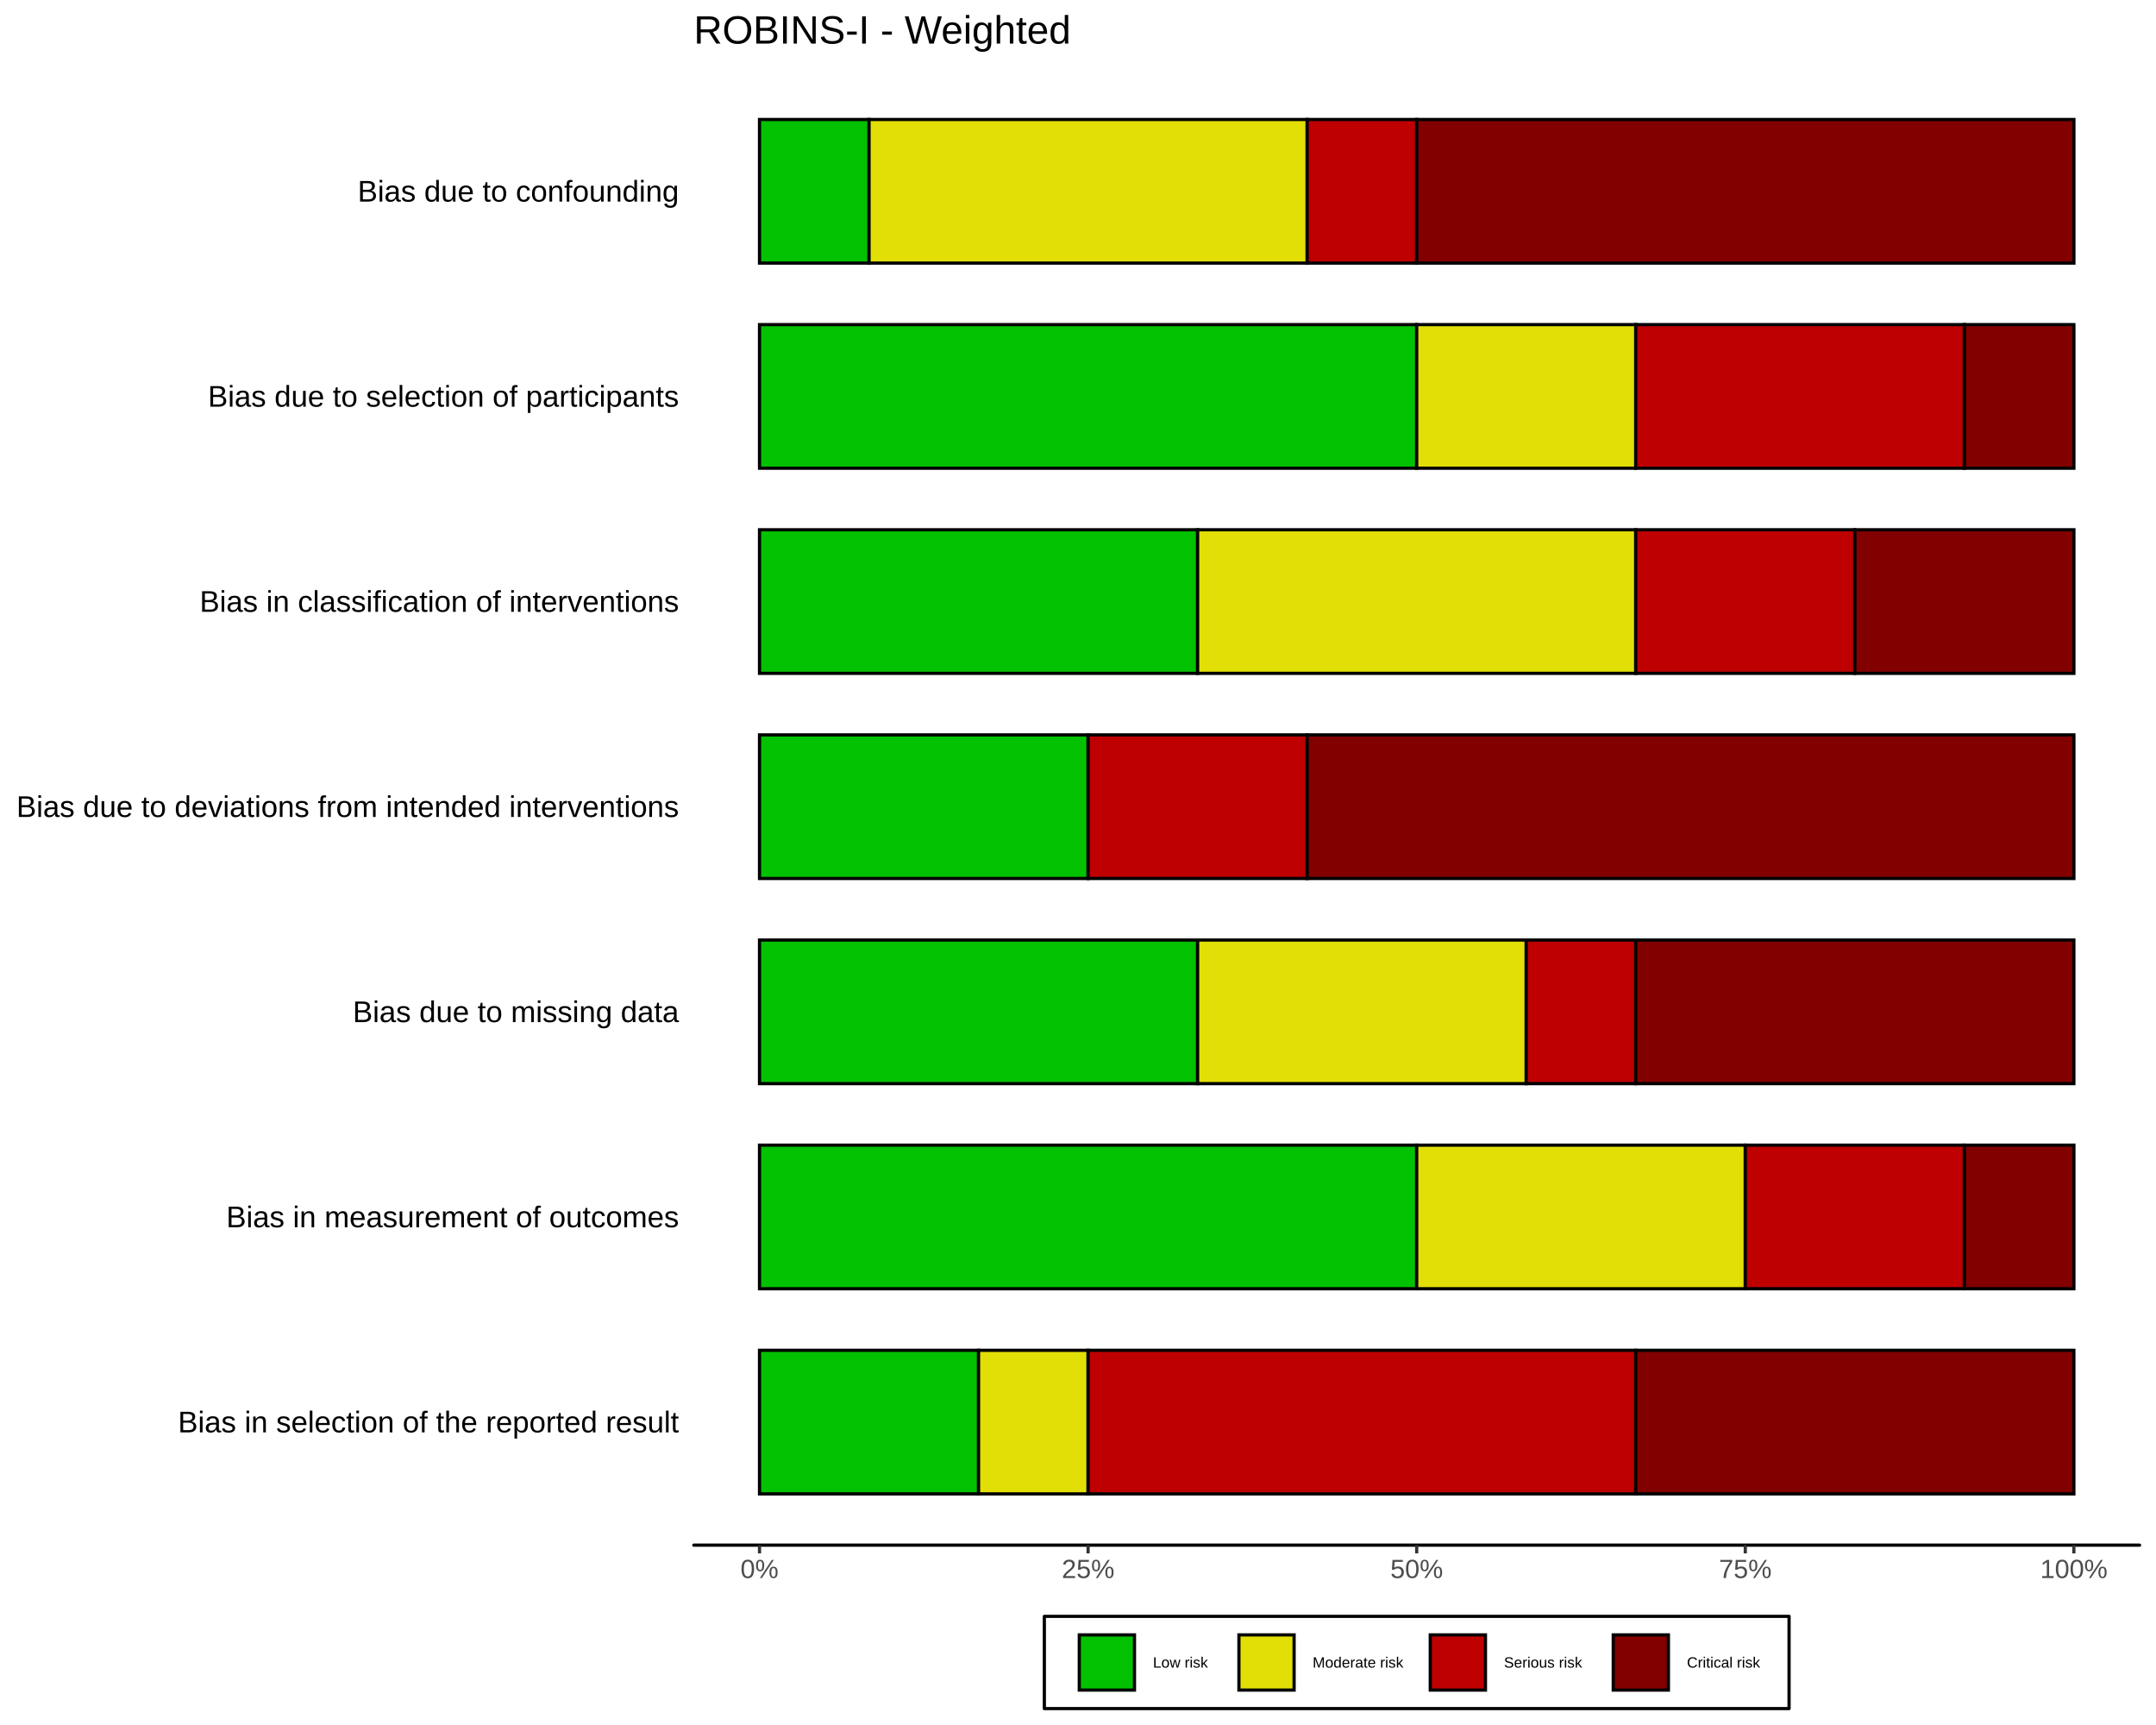
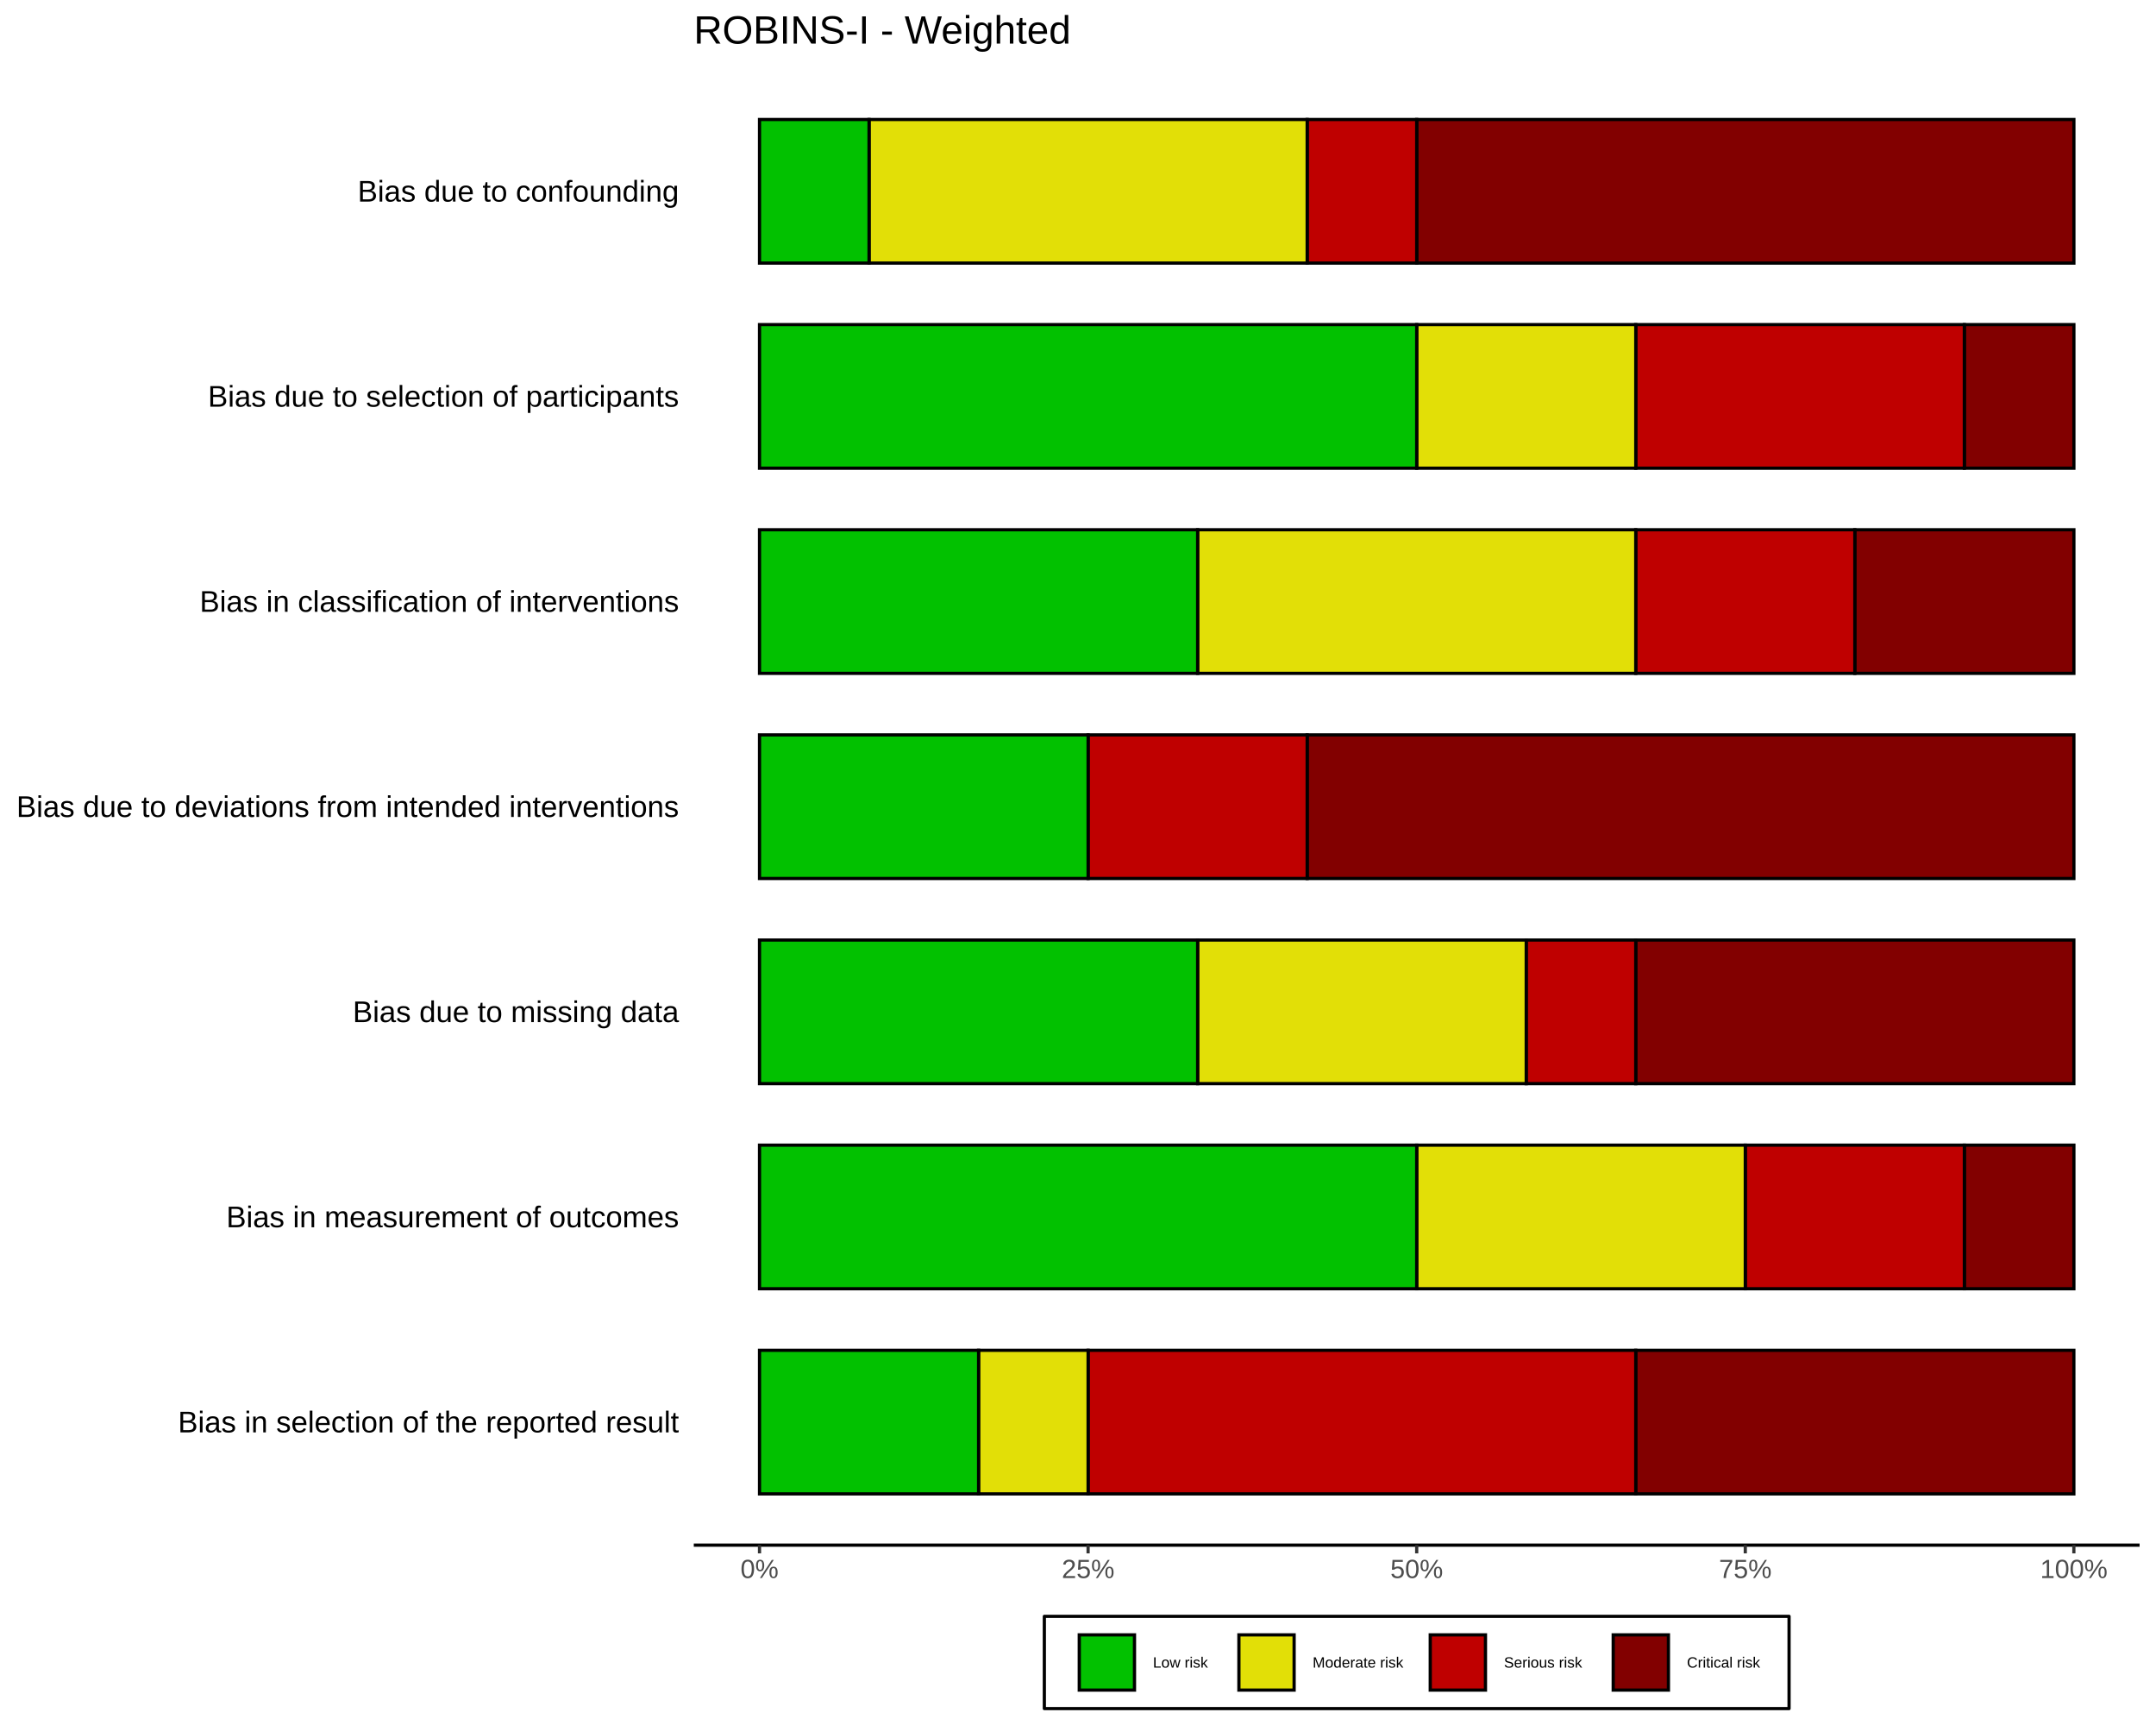
<svg xmlns="http://www.w3.org/2000/svg" viewBox="0 0 720.00 576.00">
  <defs>
    <style type="text/css">
    line, polyline, polygon, path, rect, circle {
      fill: none;
      stroke: #000000;
      stroke-linecap: round;
      stroke-linejoin: round;
      stroke-miterlimit: 10.00;
    }
  </style>
  </defs>
  <rect width="100%" height="100%" style="stroke: none; fill: #FFFFFF;" />
  <rect x="0.00" y="0.00" width="720.00" height="576.00" style="stroke-width: 1.07; stroke: #FFFFFF; fill: #FFFFFF;" />
  <defs>
    <clipPath id="cpMjMxLjY5fDcxNC41Mnw1MTUuOTV8MjIuNzc=">
      <rect x="231.69" y="22.77" width="482.83" height="493.18" />
    </clipPath>
  </defs>
+   <rect x="546.26" y="450.88" width="146.31" height="47.95" style="stroke-width: 1.07; stroke-linecap: square; stroke-linejoin: miter; fill: #820000;" clip-path="url(#cpMjMxLjY5fDcxNC41Mnw1MTUuOTV8MjIuNzc=)" />
+   <rect x="363.37" y="450.88" width="182.89" height="47.95" style="stroke-width: 1.07; stroke-linecap: square; stroke-linejoin: miter; fill: #BF0000;" clip-path="url(#cpMjMxLjY5fDcxNC41Mnw1MTUuOTV8MjIuNzc=)" />
+   <rect x="326.79" y="450.88" width="36.58" height="47.95" style="stroke-width: 1.07; stroke-linecap: square; stroke-linejoin: miter; fill: #E2DF07;" clip-path="url(#cpMjMxLjY5fDcxNC41Mnw1MTUuOTV8MjIuNzc=)" />
  <rect x="253.64" y="450.88" width="73.16" height="47.95" style="stroke-width: 1.07; stroke-linecap: square; stroke-linejoin: miter; fill: #02C100;" clip-path="url(#cpMjMxLjY5fDcxNC41Mnw1MTUuOTV8MjIuNzc=)" />
-   <rect x="326.79" y="450.88" width="36.58" height="47.95" style="stroke-width: 1.07; stroke-linecap: square; stroke-linejoin: miter; fill: #E2DF07;" clip-path="url(#cpMjMxLjY5fDcxNC41Mnw1MTUuOTV8MjIuNzc=)" />
-   <rect x="363.37" y="450.88" width="182.89" height="47.95" style="stroke-width: 1.07; stroke-linecap: square; stroke-linejoin: miter; fill: #BF0000;" clip-path="url(#cpMjMxLjY5fDcxNC41Mnw1MTUuOTV8MjIuNzc=)" />
-   <rect x="546.26" y="450.88" width="146.31" height="47.95" style="stroke-width: 1.07; stroke-linecap: square; stroke-linejoin: miter; fill: #820000;" clip-path="url(#cpMjMxLjY5fDcxNC41Mnw1MTUuOTV8MjIuNzc=)" />
+   <rect x="656.00" y="382.38" width="36.58" height="47.95" style="stroke-width: 1.07; stroke-linecap: square; stroke-linejoin: miter; fill: #820000;" clip-path="url(#cpMjMxLjY5fDcxNC41Mnw1MTUuOTV8MjIuNzc=)" />
+   <rect x="582.84" y="382.38" width="73.16" height="47.95" style="stroke-width: 1.07; stroke-linecap: square; stroke-linejoin: miter; fill: #BF0000;" clip-path="url(#cpMjMxLjY5fDcxNC41Mnw1MTUuOTV8MjIuNzc=)" />
+   <rect x="473.11" y="382.38" width="109.73" height="47.95" style="stroke-width: 1.07; stroke-linecap: square; stroke-linejoin: miter; fill: #E2DF07;" clip-path="url(#cpMjMxLjY5fDcxNC41Mnw1MTUuOTV8MjIuNzc=)" />
  <rect x="253.64" y="382.38" width="219.47" height="47.95" style="stroke-width: 1.07; stroke-linecap: square; stroke-linejoin: miter; fill: #02C100;" clip-path="url(#cpMjMxLjY5fDcxNC41Mnw1MTUuOTV8MjIuNzc=)" />
-   <rect x="473.11" y="382.38" width="109.73" height="47.95" style="stroke-width: 1.07; stroke-linecap: square; stroke-linejoin: miter; fill: #E2DF07;" clip-path="url(#cpMjMxLjY5fDcxNC41Mnw1MTUuOTV8MjIuNzc=)" />
-   <rect x="582.84" y="382.38" width="73.16" height="47.95" style="stroke-width: 1.07; stroke-linecap: square; stroke-linejoin: miter; fill: #BF0000;" clip-path="url(#cpMjMxLjY5fDcxNC41Mnw1MTUuOTV8MjIuNzc=)" />
-   <rect x="656.00" y="382.38" width="36.58" height="47.95" style="stroke-width: 1.07; stroke-linecap: square; stroke-linejoin: miter; fill: #820000;" clip-path="url(#cpMjMxLjY5fDcxNC41Mnw1MTUuOTV8MjIuNzc=)" />
+   <rect x="546.26" y="313.89" width="146.31" height="47.95" style="stroke-width: 1.07; stroke-linecap: square; stroke-linejoin: miter; fill: #820000;" clip-path="url(#cpMjMxLjY5fDcxNC41Mnw1MTUuOTV8MjIuNzc=)" />
+   <rect x="509.68" y="313.89" width="36.58" height="47.95" style="stroke-width: 1.07; stroke-linecap: square; stroke-linejoin: miter; fill: #BF0000;" clip-path="url(#cpMjMxLjY5fDcxNC41Mnw1MTUuOTV8MjIuNzc=)" />
+   <rect x="399.95" y="313.89" width="109.73" height="47.95" style="stroke-width: 1.07; stroke-linecap: square; stroke-linejoin: miter; fill: #E2DF07;" clip-path="url(#cpMjMxLjY5fDcxNC41Mnw1MTUuOTV8MjIuNzc=)" />
  <rect x="253.64" y="313.89" width="146.31" height="47.95" style="stroke-width: 1.07; stroke-linecap: square; stroke-linejoin: miter; fill: #02C100;" clip-path="url(#cpMjMxLjY5fDcxNC41Mnw1MTUuOTV8MjIuNzc=)" />
-   <rect x="399.95" y="313.89" width="109.73" height="47.95" style="stroke-width: 1.07; stroke-linecap: square; stroke-linejoin: miter; fill: #E2DF07;" clip-path="url(#cpMjMxLjY5fDcxNC41Mnw1MTUuOTV8MjIuNzc=)" />
-   <rect x="509.68" y="313.89" width="36.58" height="47.95" style="stroke-width: 1.07; stroke-linecap: square; stroke-linejoin: miter; fill: #BF0000;" clip-path="url(#cpMjMxLjY5fDcxNC41Mnw1MTUuOTV8MjIuNzc=)" />
-   <rect x="546.26" y="313.89" width="146.31" height="47.95" style="stroke-width: 1.07; stroke-linecap: square; stroke-linejoin: miter; fill: #820000;" clip-path="url(#cpMjMxLjY5fDcxNC41Mnw1MTUuOTV8MjIuNzc=)" />
+   <rect x="436.53" y="245.39" width="256.05" height="47.95" style="stroke-width: 1.07; stroke-linecap: square; stroke-linejoin: miter; fill: #820000;" clip-path="url(#cpMjMxLjY5fDcxNC41Mnw1MTUuOTV8MjIuNzc=)" />
+   <rect x="363.37" y="245.39" width="73.16" height="47.95" style="stroke-width: 1.07; stroke-linecap: square; stroke-linejoin: miter; fill: #BF0000;" clip-path="url(#cpMjMxLjY5fDcxNC41Mnw1MTUuOTV8MjIuNzc=)" />
  <rect x="253.64" y="245.39" width="109.73" height="47.95" style="stroke-width: 1.07; stroke-linecap: square; stroke-linejoin: miter; fill: #02C100;" clip-path="url(#cpMjMxLjY5fDcxNC41Mnw1MTUuOTV8MjIuNzc=)" />
-   <rect x="363.37" y="245.39" width="73.16" height="47.95" style="stroke-width: 1.07; stroke-linecap: square; stroke-linejoin: miter; fill: #BF0000;" clip-path="url(#cpMjMxLjY5fDcxNC41Mnw1MTUuOTV8MjIuNzc=)" />
-   <rect x="436.53" y="245.39" width="256.05" height="47.95" style="stroke-width: 1.07; stroke-linecap: square; stroke-linejoin: miter; fill: #820000;" clip-path="url(#cpMjMxLjY5fDcxNC41Mnw1MTUuOTV8MjIuNzc=)" />
+   <rect x="619.42" y="176.89" width="73.16" height="47.95" style="stroke-width: 1.07; stroke-linecap: square; stroke-linejoin: miter; fill: #820000;" clip-path="url(#cpMjMxLjY5fDcxNC41Mnw1MTUuOTV8MjIuNzc=)" />
+   <rect x="546.26" y="176.89" width="73.16" height="47.95" style="stroke-width: 1.07; stroke-linecap: square; stroke-linejoin: miter; fill: #BF0000;" clip-path="url(#cpMjMxLjY5fDcxNC41Mnw1MTUuOTV8MjIuNzc=)" />
+   <rect x="399.95" y="176.89" width="146.31" height="47.95" style="stroke-width: 1.07; stroke-linecap: square; stroke-linejoin: miter; fill: #E2DF07;" clip-path="url(#cpMjMxLjY5fDcxNC41Mnw1MTUuOTV8MjIuNzc=)" />
  <rect x="253.64" y="176.89" width="146.31" height="47.95" style="stroke-width: 1.07; stroke-linecap: square; stroke-linejoin: miter; fill: #02C100;" clip-path="url(#cpMjMxLjY5fDcxNC41Mnw1MTUuOTV8MjIuNzc=)" />
-   <rect x="399.95" y="176.89" width="146.31" height="47.95" style="stroke-width: 1.07; stroke-linecap: square; stroke-linejoin: miter; fill: #E2DF07;" clip-path="url(#cpMjMxLjY5fDcxNC41Mnw1MTUuOTV8MjIuNzc=)" />
-   <rect x="546.26" y="176.89" width="73.16" height="47.95" style="stroke-width: 1.07; stroke-linecap: square; stroke-linejoin: miter; fill: #BF0000;" clip-path="url(#cpMjMxLjY5fDcxNC41Mnw1MTUuOTV8MjIuNzc=)" />
-   <rect x="619.42" y="176.89" width="73.16" height="47.95" style="stroke-width: 1.07; stroke-linecap: square; stroke-linejoin: miter; fill: #820000;" clip-path="url(#cpMjMxLjY5fDcxNC41Mnw1MTUuOTV8MjIuNzc=)" />
+   <rect x="656.00" y="108.39" width="36.58" height="47.95" style="stroke-width: 1.07; stroke-linecap: square; stroke-linejoin: miter; fill: #820000;" clip-path="url(#cpMjMxLjY5fDcxNC41Mnw1MTUuOTV8MjIuNzc=)" />
+   <rect x="546.26" y="108.39" width="109.73" height="47.95" style="stroke-width: 1.07; stroke-linecap: square; stroke-linejoin: miter; fill: #BF0000;" clip-path="url(#cpMjMxLjY5fDcxNC41Mnw1MTUuOTV8MjIuNzc=)" />
+   <rect x="473.11" y="108.39" width="73.16" height="47.95" style="stroke-width: 1.07; stroke-linecap: square; stroke-linejoin: miter; fill: #E2DF07;" clip-path="url(#cpMjMxLjY5fDcxNC41Mnw1MTUuOTV8MjIuNzc=)" />
  <rect x="253.64" y="108.39" width="219.47" height="47.95" style="stroke-width: 1.07; stroke-linecap: square; stroke-linejoin: miter; fill: #02C100;" clip-path="url(#cpMjMxLjY5fDcxNC41Mnw1MTUuOTV8MjIuNzc=)" />
-   <rect x="473.11" y="108.39" width="73.16" height="47.95" style="stroke-width: 1.07; stroke-linecap: square; stroke-linejoin: miter; fill: #E2DF07;" clip-path="url(#cpMjMxLjY5fDcxNC41Mnw1MTUuOTV8MjIuNzc=)" />
-   <rect x="546.26" y="108.39" width="109.73" height="47.95" style="stroke-width: 1.07; stroke-linecap: square; stroke-linejoin: miter; fill: #BF0000;" clip-path="url(#cpMjMxLjY5fDcxNC41Mnw1MTUuOTV8MjIuNzc=)" />
-   <rect x="656.00" y="108.39" width="36.58" height="47.95" style="stroke-width: 1.07; stroke-linecap: square; stroke-linejoin: miter; fill: #820000;" clip-path="url(#cpMjMxLjY5fDcxNC41Mnw1MTUuOTV8MjIuNzc=)" />
+   <rect x="473.11" y="39.90" width="219.47" height="47.95" style="stroke-width: 1.07; stroke-linecap: square; stroke-linejoin: miter; fill: #820000;" clip-path="url(#cpMjMxLjY5fDcxNC41Mnw1MTUuOTV8MjIuNzc=)" />
+   <rect x="436.53" y="39.90" width="36.58" height="47.95" style="stroke-width: 1.07; stroke-linecap: square; stroke-linejoin: miter; fill: #BF0000;" clip-path="url(#cpMjMxLjY5fDcxNC41Mnw1MTUuOTV8MjIuNzc=)" />
+   <rect x="290.22" y="39.90" width="146.31" height="47.95" style="stroke-width: 1.07; stroke-linecap: square; stroke-linejoin: miter; fill: #E2DF07;" clip-path="url(#cpMjMxLjY5fDcxNC41Mnw1MTUuOTV8MjIuNzc=)" />
  <rect x="253.64" y="39.90" width="36.58" height="47.95" style="stroke-width: 1.07; stroke-linecap: square; stroke-linejoin: miter; fill: #02C100;" clip-path="url(#cpMjMxLjY5fDcxNC41Mnw1MTUuOTV8MjIuNzc=)" />
-   <rect x="290.22" y="39.90" width="146.31" height="47.95" style="stroke-width: 1.07; stroke-linecap: square; stroke-linejoin: miter; fill: #E2DF07;" clip-path="url(#cpMjMxLjY5fDcxNC41Mnw1MTUuOTV8MjIuNzc=)" />
-   <rect x="436.53" y="39.90" width="36.58" height="47.95" style="stroke-width: 1.07; stroke-linecap: square; stroke-linejoin: miter; fill: #BF0000;" clip-path="url(#cpMjMxLjY5fDcxNC41Mnw1MTUuOTV8MjIuNzc=)" />
-   <rect x="473.11" y="39.90" width="219.47" height="47.95" style="stroke-width: 1.07; stroke-linecap: square; stroke-linejoin: miter; fill: #820000;" clip-path="url(#cpMjMxLjY5fDcxNC41Mnw1MTUuOTV8MjIuNzc=)" />
  <defs>
    <clipPath id="cpMC4wMHw3MjAuMDB8NTc2LjAwfDAuMDA=">
      <rect x="0.00" y="0.00" width="720.00" height="576.00" />
    </clipPath>
  </defs>
  <g clip-path="url(#cpMC4wMHw3MjAuMDB8NTc2LjAwfDAuMDA=)">
    <text x="59.42" y="478.29" style="font-size: 10.00px; font-family: Liberation Sans;" textLength="167.34px" lengthAdjust="spacingAndGlyphs">Bias in selection of the reported result</text>
  </g>
  <g clip-path="url(#cpMC4wMHw3MjAuMDB8NTc2LjAwfDAuMDA=)">
    <text x="75.56" y="409.80" style="font-size: 10.00px; font-family: Liberation Sans;" textLength="151.20px" lengthAdjust="spacingAndGlyphs">Bias in measurement of outcomes</text>
  </g>
  <g clip-path="url(#cpMC4wMHw3MjAuMDB8NTc2LjAwfDAuMDA=)">
    <text x="117.79" y="341.30" style="font-size: 10.00px; font-family: Liberation Sans;" textLength="108.97px" lengthAdjust="spacingAndGlyphs">Bias due to missing data</text>
  </g>
  <g clip-path="url(#cpMC4wMHw3MjAuMDB8NTc2LjAwfDAuMDA=)">
    <text x="5.48" y="272.80" style="font-size: 10.00px; font-family: Liberation Sans;" textLength="221.28px" lengthAdjust="spacingAndGlyphs">Bias due to deviations from intended interventions</text>
  </g>
  <g clip-path="url(#cpMC4wMHw3MjAuMDB8NTc2LjAwfDAuMDA=)">
    <text x="66.67" y="204.30" style="font-size: 10.00px; font-family: Liberation Sans;" textLength="160.09px" lengthAdjust="spacingAndGlyphs">Bias in classification of interventions</text>
  </g>
  <g clip-path="url(#cpMC4wMHw3MjAuMDB8NTc2LjAwfDAuMDA=)">
    <text x="69.42" y="135.80" style="font-size: 10.00px; font-family: Liberation Sans;" textLength="157.34px" lengthAdjust="spacingAndGlyphs">Bias due to selection of participants</text>
  </g>
  <g clip-path="url(#cpMC4wMHw3MjAuMDB8NTc2LjAwfDAuMDA=)">
    <text x="119.43" y="67.31" style="font-size: 10.00px; font-family: Liberation Sans;" textLength="107.33px" lengthAdjust="spacingAndGlyphs">Bias due to confounding</text>
  </g>
-   <polyline points="231.69,515.95 714.52,515.95 " style="stroke-width: 1.07;" clip-path="url(#cpMC4wMHw3MjAuMDB8NTc2LjAwfDAuMDA=)" />
+   <polyline points="231.69,515.95 714.52,515.95 " style="stroke-width: 1.07; stroke-linecap: butt;" clip-path="url(#cpMC4wMHw3MjAuMDB8NTc2LjAwfDAuMDA=)" />
  <polyline points="253.64,518.69 253.64,515.95 " style="stroke-width: 1.07; stroke: #333333; stroke-linecap: butt;" clip-path="url(#cpMC4wMHw3MjAuMDB8NTc2LjAwfDAuMDA=)" />
  <polyline points="363.37,518.69 363.37,515.95 " style="stroke-width: 1.07; stroke: #333333; stroke-linecap: butt;" clip-path="url(#cpMC4wMHw3MjAuMDB8NTc2LjAwfDAuMDA=)" />
  <polyline points="473.11,518.69 473.11,515.95 " style="stroke-width: 1.07; stroke: #333333; stroke-linecap: butt;" clip-path="url(#cpMC4wMHw3MjAuMDB8NTc2LjAwfDAuMDA=)" />
  <polyline points="582.84,518.69 582.84,515.95 " style="stroke-width: 1.07; stroke: #333333; stroke-linecap: butt;" clip-path="url(#cpMC4wMHw3MjAuMDB8NTc2LjAwfDAuMDA=)" />
  <polyline points="692.57,518.69 692.57,515.95 " style="stroke-width: 1.07; stroke: #333333; stroke-linecap: butt;" clip-path="url(#cpMC4wMHw3MjAuMDB8NTc2LjAwfDAuMDA=)" />
  <g clip-path="url(#cpMC4wMHw3MjAuMDB8NTc2LjAwfDAuMDA=)">
    <text x="247.28" y="526.93" style="font-size: 8.80px; fill: #4D4D4D; font-family: Liberation Sans;" textLength="12.72px" lengthAdjust="spacingAndGlyphs">0%</text>
  </g>
  <g clip-path="url(#cpMC4wMHw3MjAuMDB8NTc2LjAwfDAuMDA=)">
    <text x="354.57" y="526.93" style="font-size: 8.80px; fill: #4D4D4D; font-family: Liberation Sans;" textLength="17.61px" lengthAdjust="spacingAndGlyphs">25%</text>
  </g>
  <g clip-path="url(#cpMC4wMHw3MjAuMDB8NTc2LjAwfDAuMDA=)">
    <text x="464.30" y="526.93" style="font-size: 8.80px; fill: #4D4D4D; font-family: Liberation Sans;" textLength="17.61px" lengthAdjust="spacingAndGlyphs">50%</text>
  </g>
  <g clip-path="url(#cpMC4wMHw3MjAuMDB8NTc2LjAwfDAuMDA=)">
    <text x="574.04" y="526.93" style="font-size: 8.80px; fill: #4D4D4D; font-family: Liberation Sans;" textLength="17.61px" lengthAdjust="spacingAndGlyphs">75%</text>
  </g>
  <g clip-path="url(#cpMC4wMHw3MjAuMDB8NTc2LjAwfDAuMDA=)">
    <text x="681.32" y="526.93" style="font-size: 8.80px; fill: #4D4D4D; font-family: Liberation Sans;" textLength="22.50px" lengthAdjust="spacingAndGlyphs">100%</text>
  </g>
  <rect x="348.76" y="539.72" width="248.70" height="30.80" style="stroke-width: 1.07; fill: #FFFFFF;" clip-path="url(#cpMC4wMHw3MjAuMDB8NTc2LjAwfDAuMDA=)" />
-   <rect x="359.72" y="545.20" width="19.84" height="19.84" style="stroke-width: 1.07; stroke: #FFFFFF; fill: #F2F2F2;" clip-path="url(#cpMC4wMHw3MjAuMDB8NTc2LjAwfDAuMDA=)" />
+   <rect x="359.72" y="545.20" width="19.84" height="19.84" style="stroke-width: 1.07; stroke: none; fill: #F2F2F2;" clip-path="url(#cpMC4wMHw3MjAuMDB8NTc2LjAwfDAuMDA=)" />
  <rect x="360.43" y="545.91" width="18.43" height="18.43" style="stroke-width: 1.07; stroke-linecap: square; stroke-linejoin: miter; fill: #02C100;" clip-path="url(#cpMC4wMHw3MjAuMDB8NTc2LjAwfDAuMDA=)" />
-   <rect x="413.03" y="545.20" width="19.84" height="19.84" style="stroke-width: 1.07; stroke: #FFFFFF; fill: #F2F2F2;" clip-path="url(#cpMC4wMHw3MjAuMDB8NTc2LjAwfDAuMDA=)" />
+   <rect x="413.03" y="545.20" width="19.84" height="19.84" style="stroke-width: 1.07; stroke: none; fill: #F2F2F2;" clip-path="url(#cpMC4wMHw3MjAuMDB8NTc2LjAwfDAuMDA=)" />
  <rect x="413.74" y="545.91" width="18.43" height="18.43" style="stroke-width: 1.07; stroke-linecap: square; stroke-linejoin: miter; fill: #E2DF07;" clip-path="url(#cpMC4wMHw3MjAuMDB8NTc2LjAwfDAuMDA=)" />
-   <rect x="476.93" y="545.20" width="19.84" height="19.84" style="stroke-width: 1.07; stroke: #FFFFFF; fill: #F2F2F2;" clip-path="url(#cpMC4wMHw3MjAuMDB8NTc2LjAwfDAuMDA=)" />
+   <rect x="476.93" y="545.20" width="19.84" height="19.84" style="stroke-width: 1.07; stroke: none; fill: #F2F2F2;" clip-path="url(#cpMC4wMHw3MjAuMDB8NTc2LjAwfDAuMDA=)" />
  <rect x="477.64" y="545.91" width="18.43" height="18.43" style="stroke-width: 1.07; stroke-linecap: square; stroke-linejoin: miter; fill: #BF0000;" clip-path="url(#cpMC4wMHw3MjAuMDB8NTc2LjAwfDAuMDA=)" />
-   <rect x="538.03" y="545.20" width="19.84" height="19.84" style="stroke-width: 1.07; stroke: #FFFFFF; fill: #F2F2F2;" clip-path="url(#cpMC4wMHw3MjAuMDB8NTc2LjAwfDAuMDA=)" />
+   <rect x="538.03" y="545.20" width="19.84" height="19.84" style="stroke-width: 1.07; stroke: none; fill: #F2F2F2;" clip-path="url(#cpMC4wMHw3MjAuMDB8NTc2LjAwfDAuMDA=)" />
  <rect x="538.74" y="545.91" width="18.43" height="18.43" style="stroke-width: 1.07; stroke-linecap: square; stroke-linejoin: miter; fill: #820000;" clip-path="url(#cpMC4wMHw3MjAuMDB8NTc2LjAwfDAuMDA=)" />
  <g clip-path="url(#cpMC4wMHw3MjAuMDB8NTc2LjAwfDAuMDA=)">
    <text x="385.04" y="556.84" style="font-size: 5.00px; font-family: Liberation Sans;" textLength="22.52px" lengthAdjust="spacingAndGlyphs"> Low risk  </text>
  </g>
  <g clip-path="url(#cpMC4wMHw3MjAuMDB8NTc2LjAwfDAuMDA=)">
    <text x="438.36" y="556.84" style="font-size: 5.00px; font-family: Liberation Sans;" textLength="33.09px" lengthAdjust="spacingAndGlyphs"> Moderate risk </text>
  </g>
  <g clip-path="url(#cpMC4wMHw3MjAuMDB8NTc2LjAwfDAuMDA=)">
    <text x="502.25" y="556.84" style="font-size: 5.00px; font-family: Liberation Sans;" textLength="30.30px" lengthAdjust="spacingAndGlyphs"> Serious risk  </text>
  </g>
  <g clip-path="url(#cpMC4wMHw3MjAuMDB8NTc2LjAwfDAuMDA=)">
    <text x="563.35" y="556.84" style="font-size: 5.00px; font-family: Liberation Sans;" textLength="28.62px" lengthAdjust="spacingAndGlyphs"> Critical risk  </text>
  </g>
  <g clip-path="url(#cpMC4wMHw3MjAuMDB8NTc2LjAwfDAuMDA=)">
    <text x="231.69" y="14.56" style="font-size: 13.20px; font-family: Liberation Sans;" textLength="125.77px" lengthAdjust="spacingAndGlyphs">ROBINS-I - Weighted</text>
  </g>
</svg>
